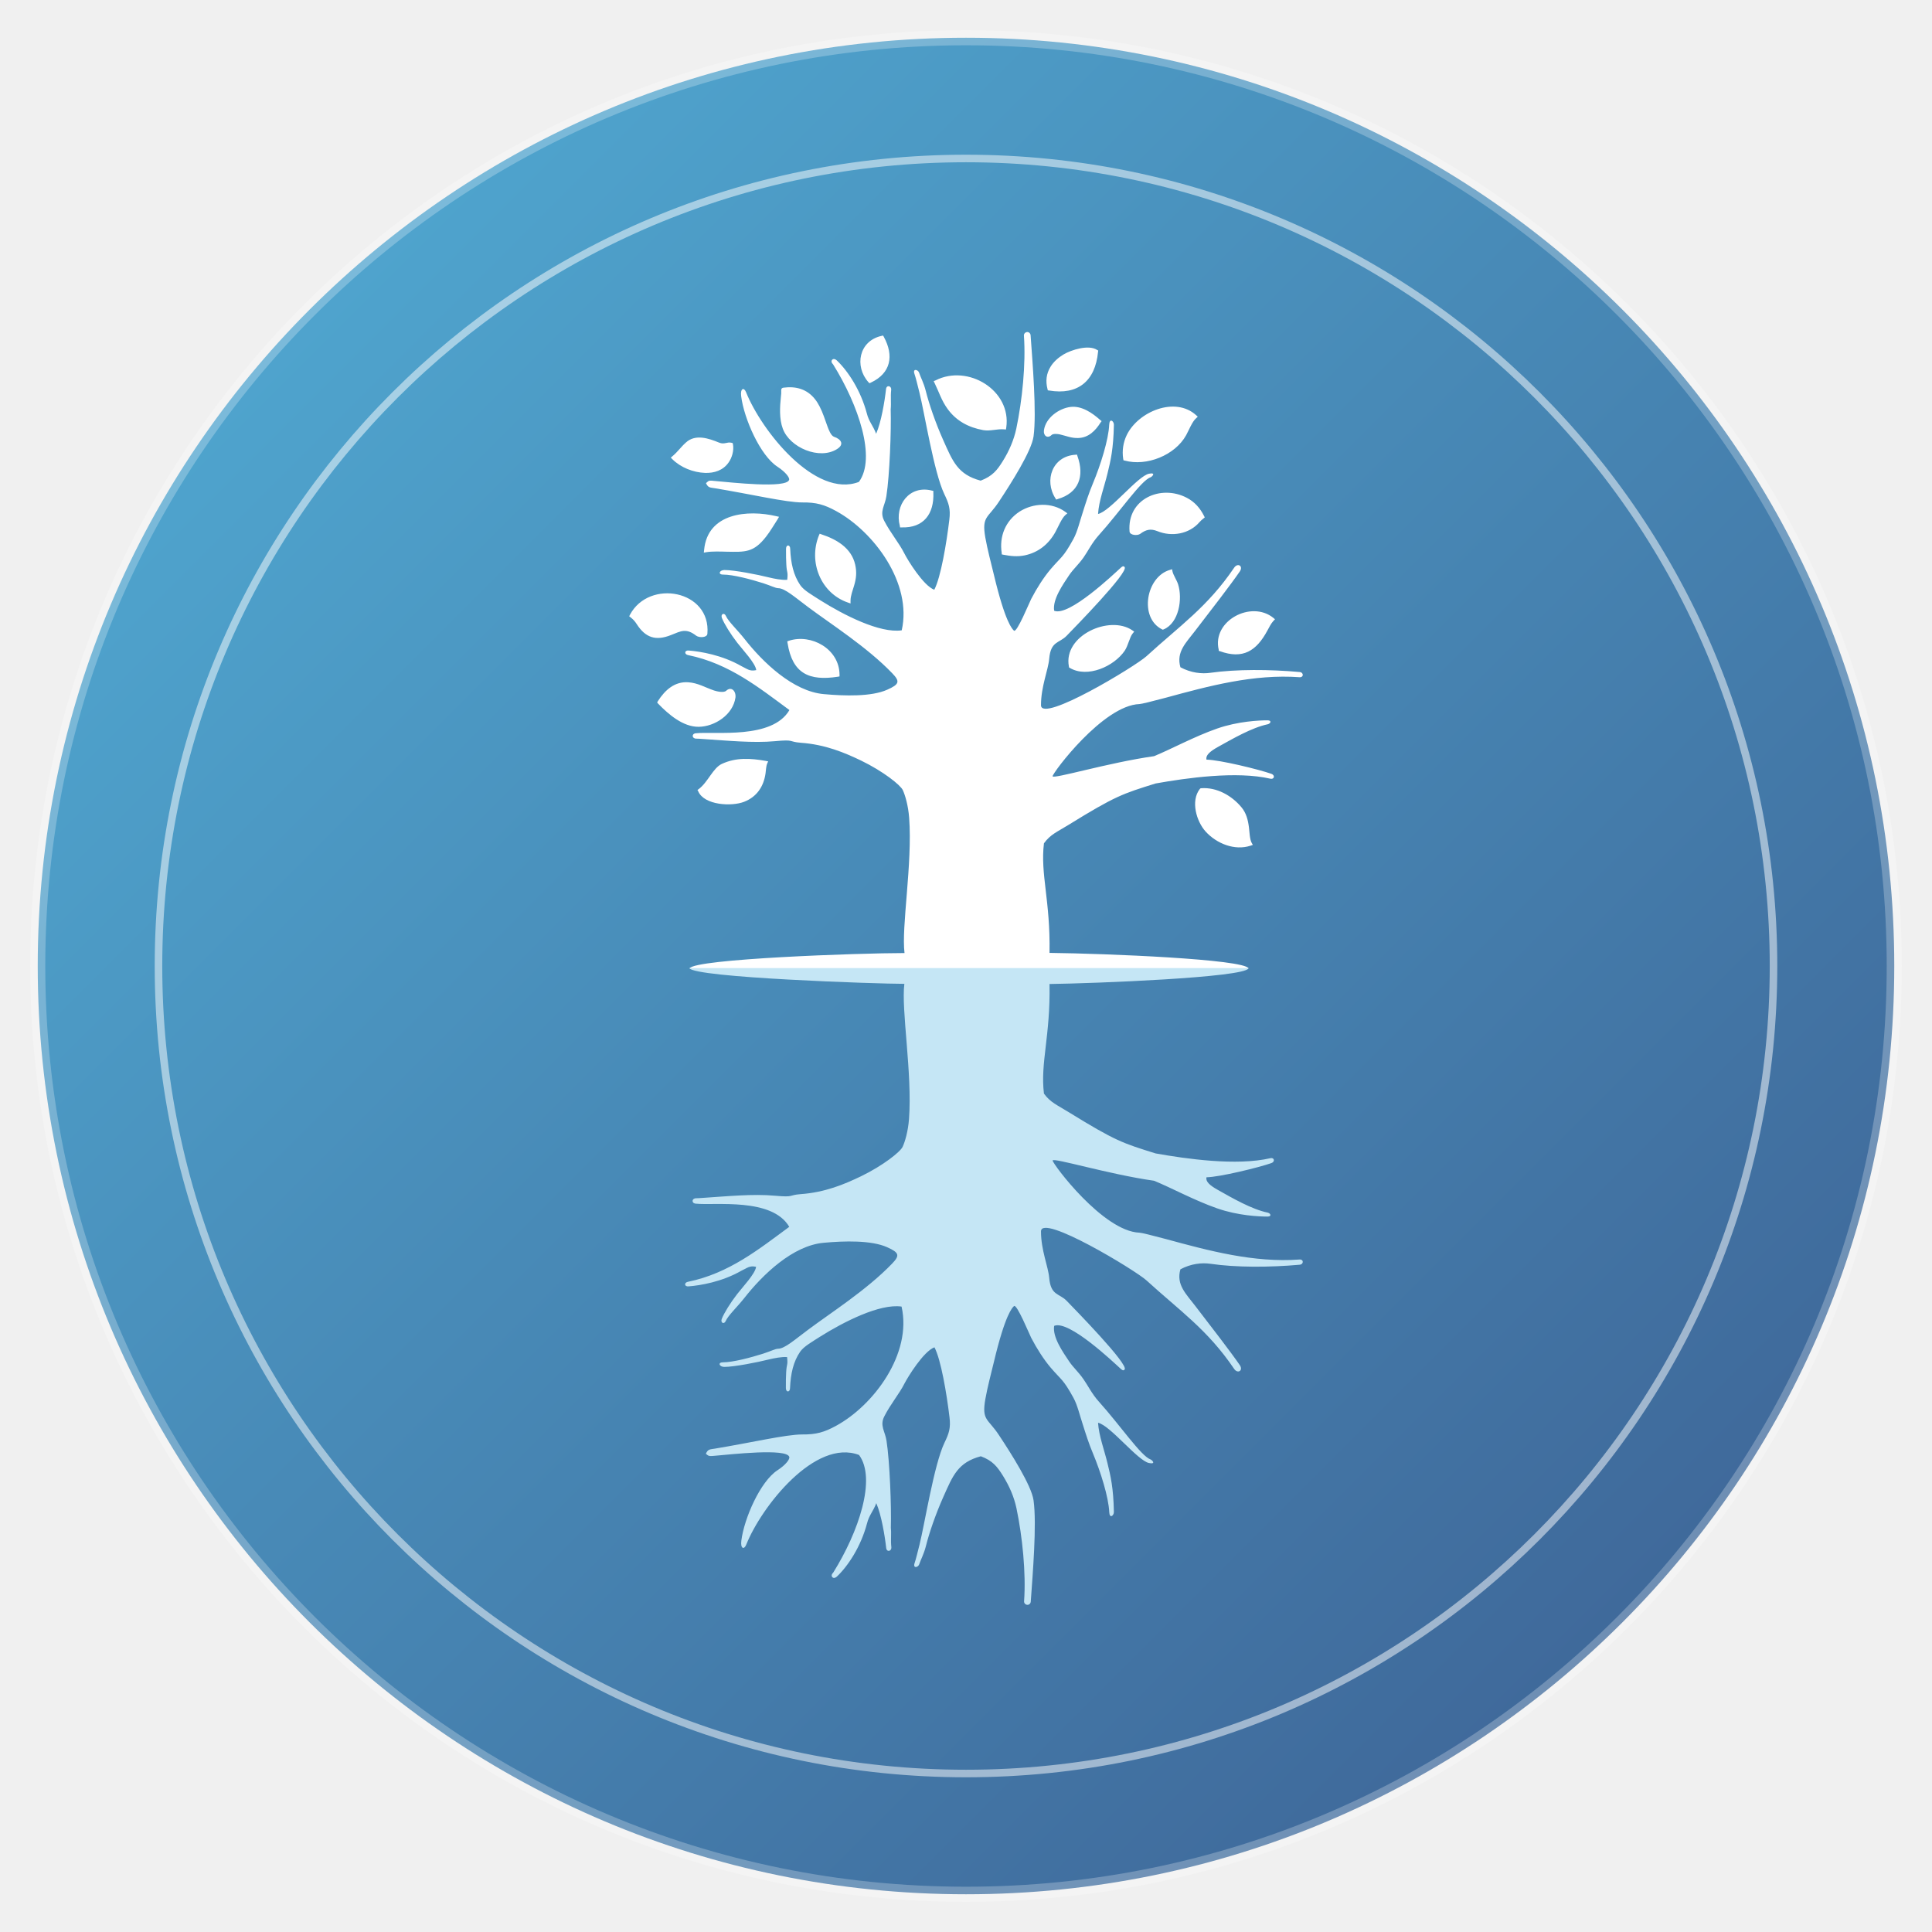
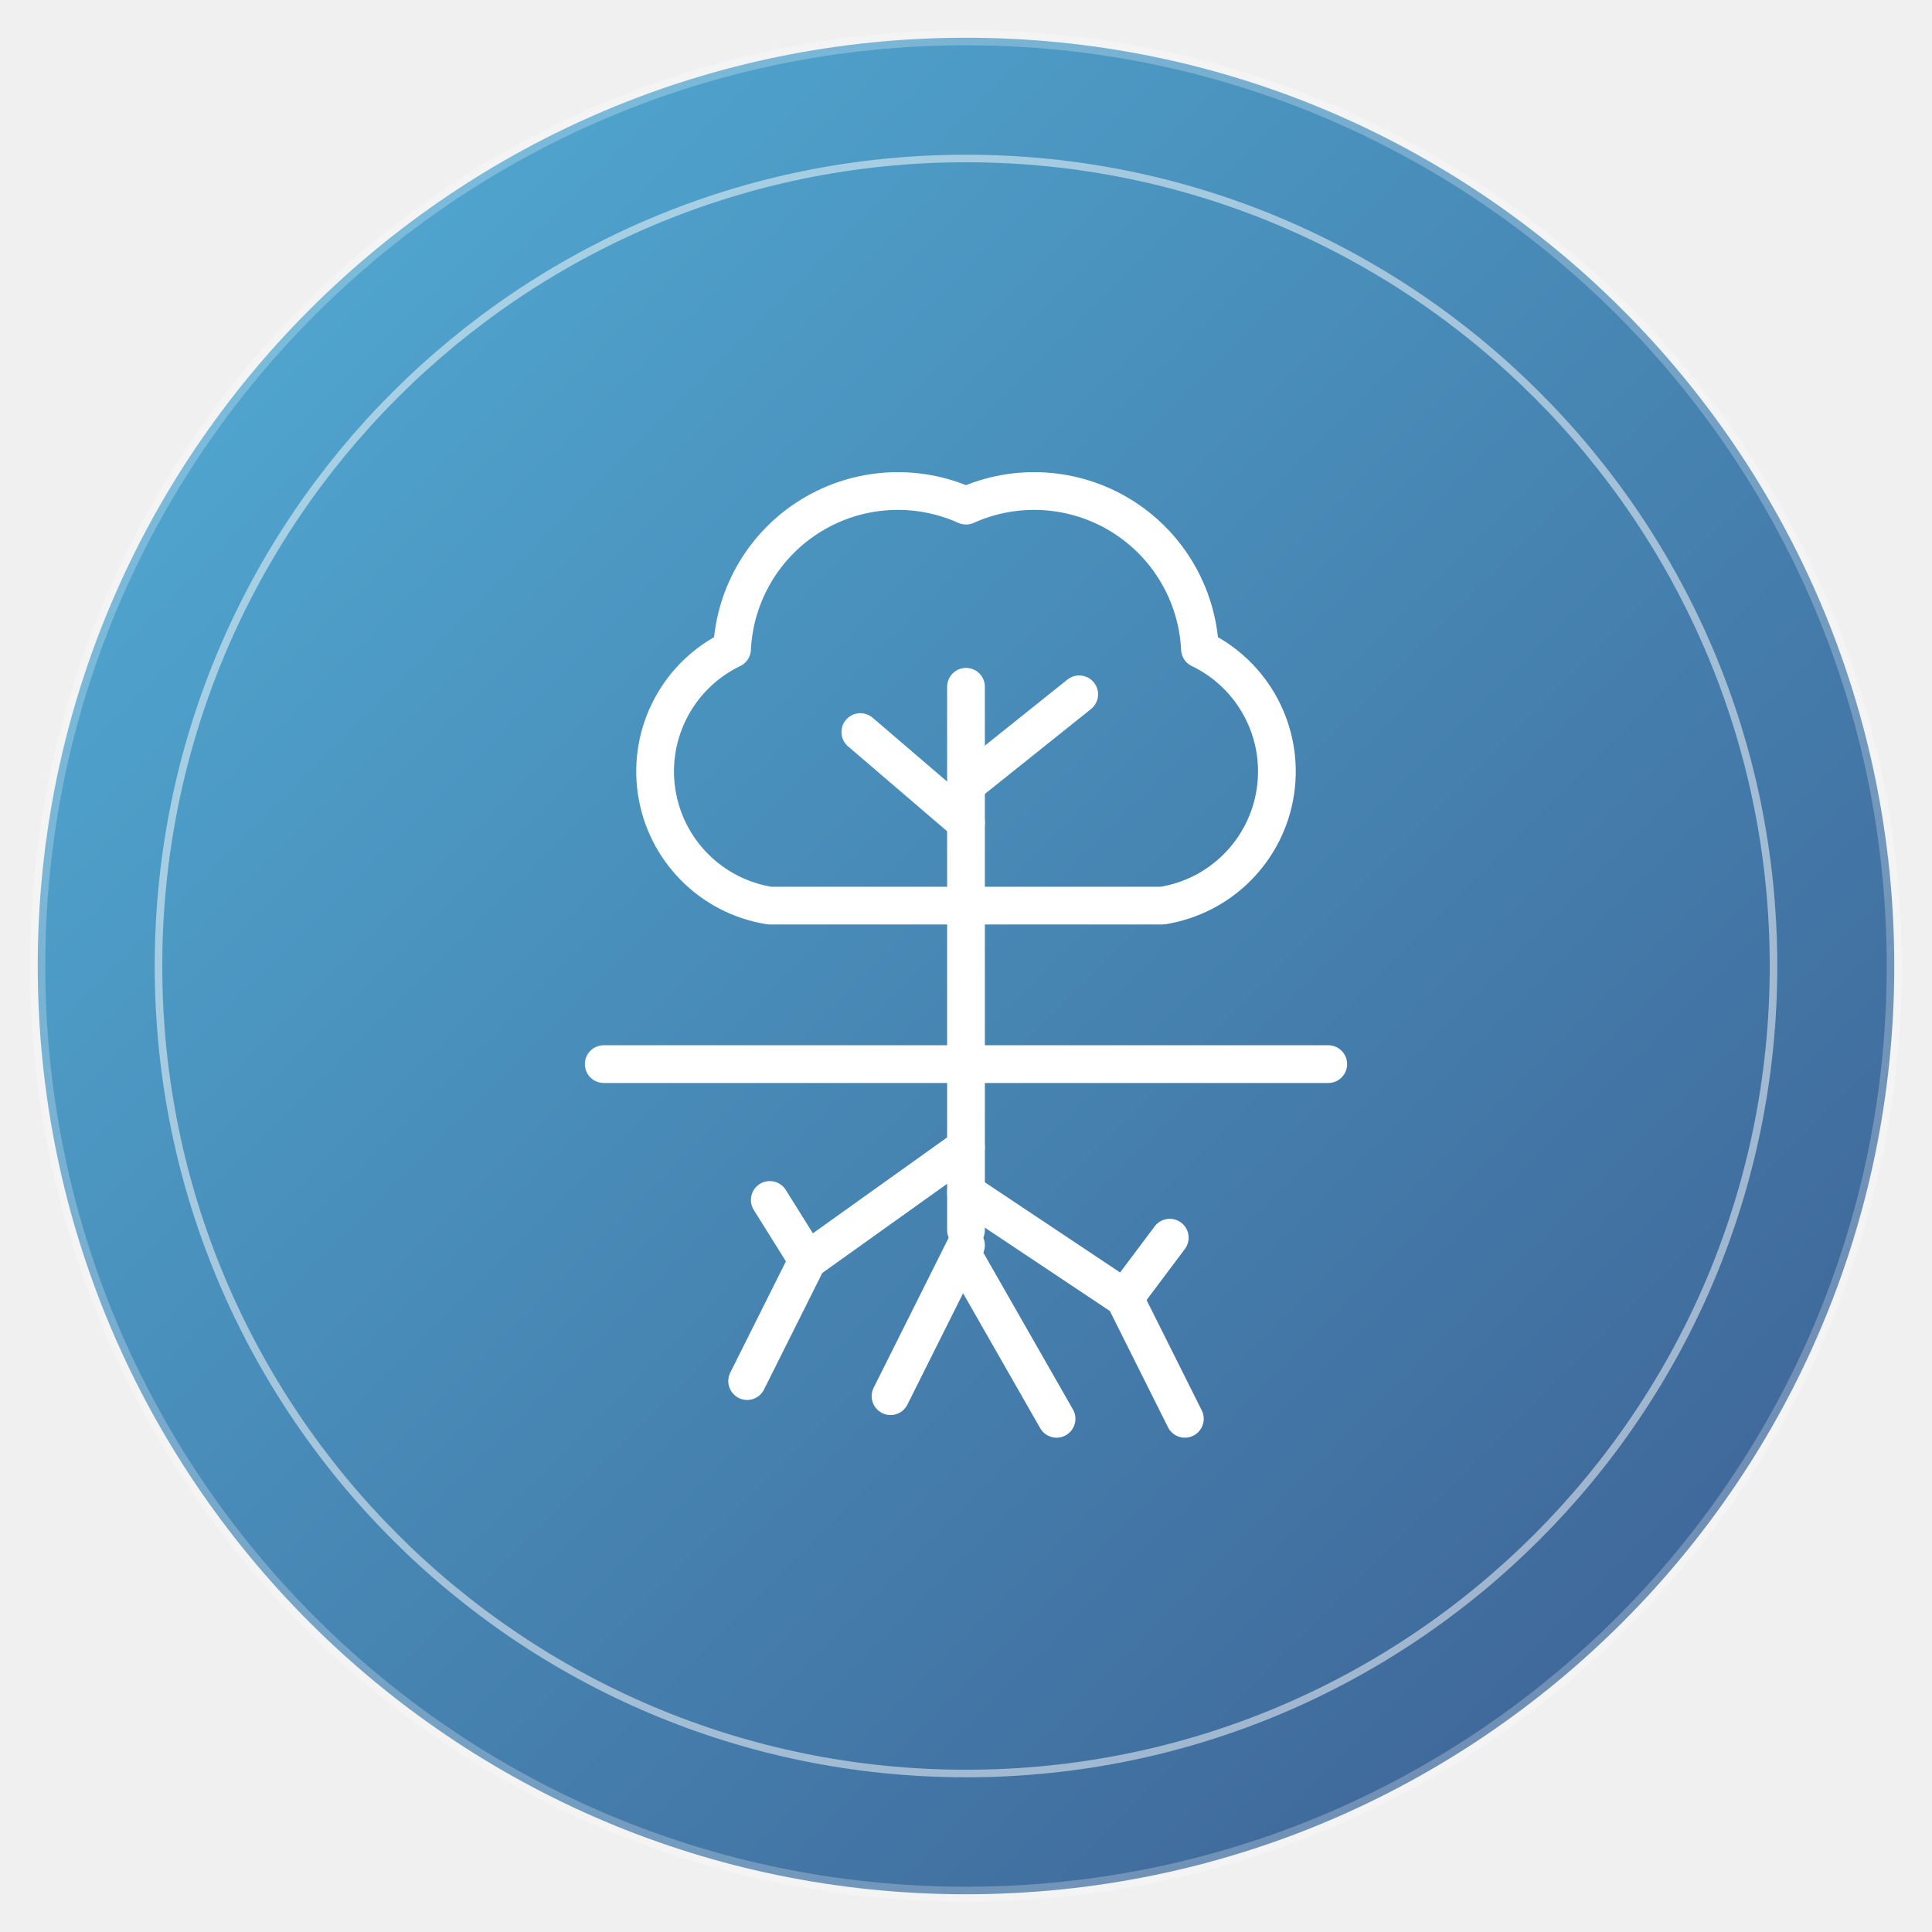
<svg xmlns="http://www.w3.org/2000/svg" viewBox="0 0 512 512" width="512" height="512">
  <defs>
-     <linearGradient id="gpart1" x1="0" y1="0" x2="1" y2="1">
+     <linearGradient id="gpart1" gradientUnits="userSpaceOnUse" x1="10" y1="10" x2="502" y2="502">
      <stop offset="0" stop-color="#52B0D8" />
      <stop offset="1" stop-color="#3C5D90" />
    </linearGradient>
  </defs>
  <circle cx="256" cy="256" r="246" fill="url(#gpart1)" />
  <circle cx="256" cy="256" r="246" fill="none" stroke="#fff" stroke-opacity=".25" stroke-width="4" />
  <circle cx="256" cy="256" r="214" fill="none" stroke="#fff" stroke-opacity=".5" stroke-width="2" />
-   <g transform="translate(0,2)">
-     <g transform="translate(166.75,86.00) scale(8.5)">
-       <path fill="#fff" fill-rule="evenodd" d="M19.308 19.838C19.167 19.553 14.888 19.376 13.104 19.356C13.133 17.717 12.814 16.91 12.93 15.94C13.133 15.659 13.35 15.58 13.689 15.369C15.164 14.458 15.386 14.394 16.411 14.074C17.378 13.902 18.935 13.68 19.994 13.926C20.11 13.951 20.144 13.818 20.023 13.774C19.636 13.636 18.403 13.336 17.997 13.331C17.968 13.198 18.094 13.08 18.36 12.932C18.805 12.686 19.409 12.332 19.907 12.228C19.994 12.208 20.047 12.105 19.898 12.105C19.641 12.105 18.979 12.135 18.331 12.361C17.625 12.607 16.904 13.001 16.363 13.223C14.936 13.424 13.2 13.951 13.2 13.848C13.2 13.744 14.772 11.637 15.908 11.598C15.961 11.598 16.305 11.514 16.726 11.401C18.079 11.032 19.472 10.658 20.898 10.761C21.034 10.771 21.034 10.609 20.898 10.599C19.975 10.515 18.916 10.51 18.123 10.623C17.852 10.663 17.518 10.628 17.185 10.451C17.045 9.969 17.369 9.678 17.644 9.314C18.118 8.699 18.761 7.867 19.037 7.463C19.153 7.291 18.969 7.182 18.858 7.35C18.031 8.571 17.166 9.156 16.126 10.107C15.787 10.417 12.838 12.204 12.838 11.633C12.838 11.047 13.065 10.535 13.094 10.185C13.143 9.629 13.404 9.708 13.636 9.471C13.868 9.23 15.594 7.473 15.444 7.325C15.405 7.281 15.367 7.31 15.323 7.35C15.101 7.552 13.708 8.881 13.249 8.689C13.191 8.339 13.52 7.872 13.718 7.576C13.848 7.384 14.003 7.256 14.163 7.03C14.293 6.848 14.424 6.572 14.642 6.331C15.299 5.602 15.957 4.628 16.252 4.529C16.305 4.509 16.435 4.372 16.208 4.416C15.86 4.48 14.99 5.597 14.617 5.671C14.641 5.268 14.816 4.81 14.912 4.406C15.009 4.012 15.096 3.648 15.111 2.89C15.111 2.772 14.975 2.673 14.965 2.885C14.946 3.353 14.695 4.15 14.458 4.716C14.322 5.041 14.24 5.307 14.134 5.642C14.052 5.888 13.974 6.223 13.853 6.444C13.524 7.045 13.481 6.99 13.133 7.399C12.925 7.645 12.707 7.985 12.533 8.32C12.475 8.433 12.084 9.388 11.996 9.309C11.943 9.265 11.721 9.043 11.373 7.581C11.286 7.222 11.165 6.764 11.102 6.405C10.986 5.735 11.184 5.809 11.527 5.287C11.909 4.711 12.543 3.712 12.606 3.254C12.707 2.516 12.572 0.921 12.514 0.099C12.509 0.04 12.461 -0.005 12.403 0C12.345 0.005 12.301 0.055 12.306 0.114C12.369 1 12.253 2.127 12.069 3.008C11.992 3.367 11.847 3.702 11.648 4.022C11.474 4.303 11.329 4.49 10.957 4.633C10.241 4.441 10.086 4.032 9.787 3.362C9.55 2.831 9.347 2.24 9.245 1.832C9.182 1.581 9.081 1.403 9.037 1.265C9.003 1.167 8.834 1.128 8.892 1.3C8.936 1.428 8.984 1.63 9.047 1.881C9.207 2.516 9.497 4.362 9.821 5.046C9.961 5.336 10.024 5.509 9.98 5.853C9.893 6.582 9.714 7.65 9.511 8.034C9.168 7.906 8.679 7.104 8.578 6.902C8.418 6.582 8.138 6.252 7.949 5.883C7.799 5.592 7.973 5.415 8.017 5.12C8.119 4.47 8.172 3.052 8.152 2.408C8.172 2.211 8.143 2.019 8.167 1.807C8.181 1.669 8.022 1.64 8.007 1.777C7.964 2.166 7.857 2.806 7.698 3.171C7.601 2.91 7.475 2.801 7.408 2.536C7.219 1.822 6.823 1.216 6.47 0.882C6.421 0.837 6.368 0.827 6.329 0.862C6.291 0.901 6.305 0.96 6.358 1.01C7.147 2.275 7.708 3.929 7.161 4.672C5.798 5.194 4.12 3.072 3.641 1.871C3.578 1.713 3.457 1.753 3.491 2.004C3.578 2.693 4.081 3.85 4.623 4.199C4.879 4.367 5.009 4.544 4.985 4.608C4.898 4.884 3.177 4.687 2.659 4.642C2.606 4.637 2.524 4.623 2.476 4.642C2.456 4.657 2.423 4.682 2.393 4.711C2.408 4.741 2.423 4.765 2.437 4.785C2.49 4.859 2.587 4.854 2.669 4.869C3.805 5.056 4.889 5.312 5.396 5.312C5.831 5.307 6.088 5.381 6.455 5.583C7.63 6.227 8.829 7.832 8.496 9.299C7.814 9.398 6.687 8.822 5.952 8.359C5.701 8.196 5.449 8.059 5.333 7.891C5.121 7.581 5.038 7.207 5.019 6.759C5.019 6.621 4.889 6.616 4.889 6.759C4.889 6.961 4.889 7.118 4.898 7.246C4.913 7.537 4.956 7.448 4.927 7.724C4.768 7.739 4.516 7.689 4.357 7.65C4.004 7.561 3.278 7.419 2.969 7.419C2.814 7.419 2.756 7.561 2.925 7.561C3.24 7.561 3.796 7.709 4.183 7.832C4.424 7.911 4.565 7.985 4.642 7.985C4.855 7.985 5.174 8.275 5.58 8.576C6.291 9.107 7.408 9.816 8.196 10.633C8.443 10.889 8.433 10.978 8.046 11.15C7.553 11.372 6.707 11.347 6.068 11.288C5.106 11.204 4.163 10.293 3.593 9.565C3.38 9.294 3.09 9.023 3.017 8.856C2.964 8.728 2.838 8.792 2.892 8.92C2.969 9.107 3.153 9.407 3.37 9.688C3.52 9.885 3.941 10.328 3.96 10.54C3.752 10.584 3.685 10.505 3.501 10.417C2.892 10.067 2.219 9.959 1.857 9.929C1.721 9.914 1.707 10.047 1.837 10.072C3.119 10.333 4.057 11.096 4.995 11.785C4.458 12.706 2.679 12.445 2.074 12.509C1.939 12.523 1.953 12.676 2.089 12.676C2.132 12.676 2.219 12.681 2.35 12.691C3.037 12.735 3.863 12.819 4.55 12.755C5.159 12.696 4.961 12.774 5.343 12.804C6.112 12.858 6.716 13.114 7.229 13.36C7.92 13.695 8.457 14.123 8.53 14.281C8.602 14.438 8.699 14.758 8.728 15.147C8.834 16.58 8.481 18.544 8.583 19.361C7.161 19.361 2.031 19.543 1.886 19.838H19.308ZM18.379 9.905C18.166 8.999 19.395 8.354 20.081 8.91L20.134 8.955L20.086 9.004C20.009 9.087 19.951 9.206 19.898 9.304C19.554 9.944 19.134 10.21 18.413 9.949L18.379 9.939V9.905ZM17.833 14.222C18.316 14.187 18.78 14.448 19.085 14.812C19.24 14.995 19.293 15.216 19.322 15.447C19.337 15.57 19.346 15.817 19.404 15.92L19.443 15.989L19.37 16.014C18.877 16.176 18.316 15.95 17.973 15.575C17.683 15.255 17.499 14.62 17.789 14.246L17.809 14.227L17.833 14.222ZM4.303 13.449C4.265 13.537 4.265 13.661 4.25 13.759C4.192 14.172 3.975 14.492 3.583 14.645C3.191 14.798 2.34 14.753 2.152 14.32L2.128 14.276L2.171 14.246C2.456 14.03 2.611 13.592 2.887 13.464C3.332 13.257 3.786 13.287 4.255 13.37L4.332 13.385L4.303 13.449ZM2.437 9.407C2.427 9.531 2.181 9.535 2.089 9.467C1.775 9.225 1.62 9.319 1.301 9.447C0.832 9.634 0.508 9.535 0.232 9.102C0.179 9.019 0.121 8.955 0.044 8.896L0 8.861L0.024 8.812C0.624 7.689 2.553 8.049 2.437 9.407ZM4.623 5.843C4.507 6.021 4.4 6.208 4.27 6.375C3.878 6.882 3.612 6.858 3.032 6.848C2.848 6.843 2.587 6.833 2.408 6.862L2.326 6.877L2.335 6.794C2.442 5.632 3.704 5.533 4.584 5.74L4.671 5.76L4.623 5.843ZM15.401 3.953C15.362 3.697 15.401 3.441 15.512 3.21C15.87 2.476 17.02 1.999 17.673 2.59L17.726 2.639L17.673 2.688C17.552 2.791 17.446 3.067 17.364 3.215C17.016 3.845 16.126 4.194 15.449 4.007L15.41 3.998L15.401 3.953ZM15.599 6.218C15.517 5.199 16.58 4.741 17.388 5.169C17.625 5.292 17.799 5.489 17.92 5.73L17.944 5.779L17.901 5.814C17.857 5.848 17.818 5.883 17.784 5.922C17.46 6.301 16.914 6.39 16.469 6.208C16.261 6.124 16.116 6.154 15.932 6.291C15.845 6.355 15.608 6.336 15.599 6.218ZM13.041 1.777C12.978 1.531 13.002 1.295 13.138 1.078C13.234 0.921 13.384 0.793 13.539 0.699C13.786 0.552 14.327 0.384 14.588 0.557L14.622 0.576L14.617 0.616C14.53 1.531 13.984 1.974 13.089 1.822L13.051 1.817L13.041 1.777ZM8.438 6.045C8.264 5.4 8.737 4.761 9.439 4.943L9.482 4.952V5.002C9.511 5.671 9.178 6.114 8.491 6.09H8.443L8.438 6.045ZM1.349 3.87C1.513 3.732 1.615 3.579 1.765 3.446C2.06 3.171 2.476 3.313 2.8 3.446C2.969 3.515 3.046 3.417 3.187 3.451L3.225 3.461L3.235 3.5C3.269 3.692 3.206 3.919 3.095 4.071C2.925 4.313 2.65 4.401 2.364 4.391C1.997 4.377 1.605 4.224 1.344 3.963L1.296 3.914L1.349 3.87ZM16.614 9.27C15.889 8.91 16.111 7.625 16.861 7.414L16.924 7.394L16.938 7.463C16.962 7.576 17.069 7.729 17.112 7.862C17.257 8.315 17.141 9.068 16.663 9.27L16.634 9.279L16.614 9.27ZM0.895 11.505C1.117 11.16 1.417 10.889 1.842 10.919C2.137 10.938 2.369 11.081 2.645 11.175C2.732 11.204 2.945 11.253 3.022 11.184C3.187 11.032 3.336 11.199 3.312 11.396C3.235 11.933 2.664 12.302 2.166 12.307C1.678 12.312 1.223 11.918 0.904 11.588L0.87 11.549L0.895 11.505ZM4.739 1.812C4.739 1.758 4.768 1.738 4.816 1.733C5.198 1.684 5.541 1.777 5.788 2.088C5.846 2.156 5.889 2.235 5.933 2.314C6.039 2.516 6.102 2.727 6.18 2.939C6.213 3.028 6.286 3.23 6.383 3.264C6.605 3.338 6.716 3.5 6.479 3.648C5.938 3.993 5.005 3.609 4.787 3.008C4.676 2.708 4.695 2.339 4.729 2.019C4.739 1.95 4.743 1.881 4.739 1.812ZM14.695 2.821C14.535 3.077 14.318 3.294 14.003 3.303C13.79 3.313 13.621 3.235 13.423 3.19C13.36 3.175 13.215 3.161 13.167 3.21C13.041 3.333 12.906 3.23 12.93 3.062C12.983 2.673 13.399 2.378 13.761 2.334C14.11 2.294 14.438 2.521 14.685 2.742L14.729 2.777L14.695 2.821ZM13.288 5.184C12.93 4.623 13.191 3.87 13.911 3.825L13.96 3.82L13.974 3.865C14.201 4.495 14.018 5.016 13.355 5.208L13.312 5.223L13.288 5.184ZM4.98 9.624C5.672 9.398 6.552 9.875 6.557 10.682V10.736L6.504 10.746C5.609 10.884 5.087 10.648 4.937 9.698L4.927 9.644L4.98 9.624ZM5.991 6.306C6.46 6.459 6.929 6.73 7.045 7.251C7.098 7.483 7.079 7.68 7.011 7.906C6.968 8.054 6.9 8.221 6.9 8.374V8.462L6.818 8.433C5.972 8.142 5.58 7.168 5.914 6.341L5.938 6.287L5.991 6.306ZM15.696 9.398C15.604 9.506 15.555 9.777 15.449 9.934C15.115 10.426 14.284 10.796 13.737 10.471L13.713 10.456L13.708 10.426C13.524 9.462 14.975 8.812 15.686 9.299L15.744 9.339L15.696 9.398ZM11.614 6.892C11.532 6.37 11.731 5.883 12.171 5.597C12.596 5.327 13.171 5.302 13.592 5.602L13.66 5.652L13.597 5.706C13.481 5.809 13.37 6.085 13.288 6.232C13.08 6.611 12.756 6.872 12.335 6.961C12.103 7.01 11.89 6.986 11.658 6.941L11.614 6.931V6.892ZM9.55 1.507C10.56 0.99 11.924 1.817 11.755 2.979L11.745 3.038L11.687 3.033C11.474 3.013 11.252 3.097 11.034 3.057C10.585 2.974 10.203 2.777 9.927 2.398C9.734 2.132 9.661 1.876 9.521 1.59L9.492 1.531L9.55 1.507ZM7.456 1.561C7.016 1.064 7.161 0.276 7.867 0.119L7.915 0.109L7.94 0.153C8.259 0.739 8.157 1.285 7.533 1.576L7.49 1.595L7.456 1.561Z" clip-rule="evenodd" />
-       <path fill="#C5E6F5" fill-rule="evenodd" d="M19.308 19.839C19.167 20.125 14.525 20.307 13.104 20.326C13.133 21.965 12.814 22.773 12.93 23.743C13.133 24.023 13.351 24.102 13.689 24.314C15.164 25.224 15.386 25.288 16.411 25.608C17.378 25.78 18.935 26.002 19.994 25.756C20.11 25.731 20.144 25.864 20.023 25.909C19.636 26.046 18.403 26.347 17.997 26.352C17.968 26.484 18.094 26.603 18.36 26.75C18.805 27.001 19.409 27.351 19.907 27.454C19.994 27.474 20.047 27.577 19.898 27.577C19.641 27.577 18.979 27.548 18.331 27.321C17.625 27.075 16.904 26.681 16.363 26.46C14.937 26.258 13.201 25.726 13.201 25.83C13.201 25.933 14.772 28.04 15.908 28.079C15.962 28.079 16.305 28.163 16.726 28.276C18.079 28.645 19.472 29.02 20.898 28.916C21.034 28.906 21.034 29.069 20.898 29.079C19.975 29.162 18.916 29.167 18.123 29.049C17.852 29.01 17.518 29.044 17.185 29.221C17.045 29.704 17.369 29.994 17.644 30.358C18.118 30.974 18.761 31.806 19.037 32.209C19.153 32.382 18.969 32.49 18.858 32.323C18.031 31.102 17.166 30.516 16.126 29.566C15.787 29.256 12.838 27.469 12.838 28.04C12.838 28.626 13.065 29.138 13.094 29.487C13.143 30.044 13.404 29.965 13.636 30.201C13.868 30.442 15.594 32.2 15.444 32.347C15.405 32.392 15.367 32.362 15.323 32.323C15.101 32.121 13.708 30.792 13.249 30.984C13.191 31.333 13.52 31.801 13.718 32.096C13.848 32.288 14.003 32.416 14.163 32.648C14.293 32.83 14.424 33.105 14.642 33.346C15.299 34.075 15.957 35.045 16.252 35.148C16.305 35.168 16.435 35.306 16.208 35.261C15.86 35.197 14.99 34.08 14.617 34.006C14.642 34.41 14.816 34.868 14.912 35.271C15.009 35.665 15.096 36.029 15.111 36.787C15.111 36.906 14.975 37.004 14.966 36.792C14.946 36.325 14.695 35.527 14.458 34.961C14.322 34.636 14.24 34.37 14.134 34.036C14.052 33.79 13.974 33.455 13.853 33.233C13.524 32.633 13.481 32.687 13.133 32.278C12.925 32.032 12.707 31.692 12.533 31.358C12.475 31.245 12.084 30.29 11.997 30.368C11.943 30.413 11.721 30.634 11.373 32.096C11.286 32.456 11.165 32.913 11.102 33.273C10.986 33.942 11.184 33.868 11.527 34.39C11.909 34.966 12.543 35.965 12.606 36.423C12.712 37.166 12.577 38.757 12.519 39.584C12.514 39.642 12.466 39.687 12.408 39.682C12.35 39.677 12.306 39.628 12.311 39.569C12.374 38.683 12.258 37.555 12.074 36.674C11.997 36.31 11.851 35.98 11.653 35.66C11.479 35.38 11.334 35.188 10.962 35.05C10.246 35.242 10.091 35.65 9.792 36.32C9.555 36.851 9.352 37.442 9.25 37.851C9.187 38.102 9.086 38.279 9.042 38.417C9.008 38.52 8.839 38.555 8.897 38.382C8.941 38.254 8.989 38.048 9.052 37.801C9.211 37.166 9.502 35.321 9.825 34.636C9.966 34.346 10.029 34.173 9.985 33.829C9.898 33.1 9.719 32.032 9.516 31.653C9.173 31.781 8.684 32.584 8.583 32.78C8.423 33.1 8.143 33.43 7.954 33.804C7.804 34.095 7.978 34.272 8.022 34.567C8.123 35.217 8.177 36.635 8.157 37.28C8.177 37.477 8.148 37.669 8.172 37.88C8.186 38.018 8.027 38.048 8.012 37.91C7.969 37.526 7.862 36.881 7.703 36.512C7.606 36.773 7.48 36.881 7.413 37.147C7.224 37.861 6.828 38.466 6.475 38.801C6.426 38.845 6.373 38.86 6.334 38.821C6.296 38.781 6.31 38.722 6.363 38.673C7.152 37.408 7.712 35.754 7.166 35.01C5.802 34.489 4.125 36.61 3.646 37.811C3.583 37.969 3.462 37.934 3.496 37.678C3.583 36.989 4.086 35.832 4.627 35.483C4.884 35.316 5.014 35.138 4.99 35.069C4.903 34.794 3.182 34.991 2.664 35.035C2.611 35.04 2.529 35.05 2.481 35.035C2.452 35.025 2.423 35.001 2.389 34.971C2.403 34.941 2.418 34.917 2.432 34.897C2.485 34.823 2.582 34.828 2.664 34.813C3.801 34.626 4.884 34.37 5.391 34.37C5.827 34.375 6.083 34.301 6.45 34.1C7.625 33.46 8.825 31.85 8.491 30.383C7.809 30.285 6.683 30.861 5.948 31.323C5.696 31.486 5.445 31.624 5.329 31.791C5.116 32.101 5.034 32.475 5.014 32.923C5.014 33.061 4.884 33.066 4.884 32.923C4.884 32.721 4.884 32.564 4.893 32.436C4.908 32.145 4.951 32.234 4.922 31.958C4.763 31.944 4.511 31.993 4.352 32.032C3.999 32.121 3.274 32.264 2.964 32.264C2.809 32.264 2.751 32.121 2.921 32.121C3.235 32.121 3.791 31.973 4.178 31.85C4.42 31.771 4.56 31.698 4.637 31.698C4.85 31.698 5.169 31.407 5.575 31.107C6.286 30.575 7.403 29.866 8.191 29.049C8.438 28.793 8.428 28.704 8.041 28.532C7.548 28.311 6.702 28.335 6.064 28.394C5.101 28.478 4.158 29.389 3.588 30.117C3.375 30.388 3.085 30.659 3.012 30.826C2.959 30.954 2.834 30.89 2.887 30.762C2.964 30.575 3.148 30.275 3.365 29.994C3.515 29.797 3.936 29.354 3.955 29.143C3.747 29.098 3.68 29.182 3.496 29.266C2.887 29.615 2.215 29.724 1.852 29.753C1.717 29.768 1.702 29.635 1.833 29.61C3.114 29.349 4.052 28.586 4.99 27.897C4.453 26.977 2.674 27.238 2.07 27.174C1.934 27.159 1.949 27.006 2.084 27.006C2.128 27.006 2.215 27.001 2.345 26.991C3.032 26.947 3.859 26.863 4.545 26.927C5.155 26.982 4.956 26.908 5.338 26.878C6.107 26.824 6.712 26.568 7.224 26.322C7.916 25.987 8.452 25.559 8.525 25.401C8.597 25.244 8.694 24.924 8.723 24.535C8.829 23.103 8.476 21.139 8.578 20.321C7.737 20.321 2.016 20.129 1.871 19.829H19.308V19.839Z" clip-rule="evenodd" />
+   <g transform="translate(0,26)">
+     <g fill="none" stroke="#fff" stroke-width="10" stroke-linecap="round" stroke-linejoin="round">
+       <path d="M204 214 A36 36 0 0 1 194 146 A44 44 0 0 1 256 108 A44 44 0 0 1 318 146 A36 36 0 0 1 308 214 Z" />
+       <path d="M256 214 V156" />
+       <path d="M256 192 L228 168" />
+       <path d="M256 182 L286 158" />
+       <path d="M256 214 V300" />
+       <path d="M160 256 H352" />
+       <path d="M256 278 L214 308 L198 340" />
+       <path d="M256 290 L298 318 L314 350" />
+       <path d="M256 304 L236 344" />
+       <path d="M256 308 L280 350" />
+       <path d="M214 308 L204 292" />
+       <path d="M298 318 L310 302" />
    </g>
  </g>
</svg>
